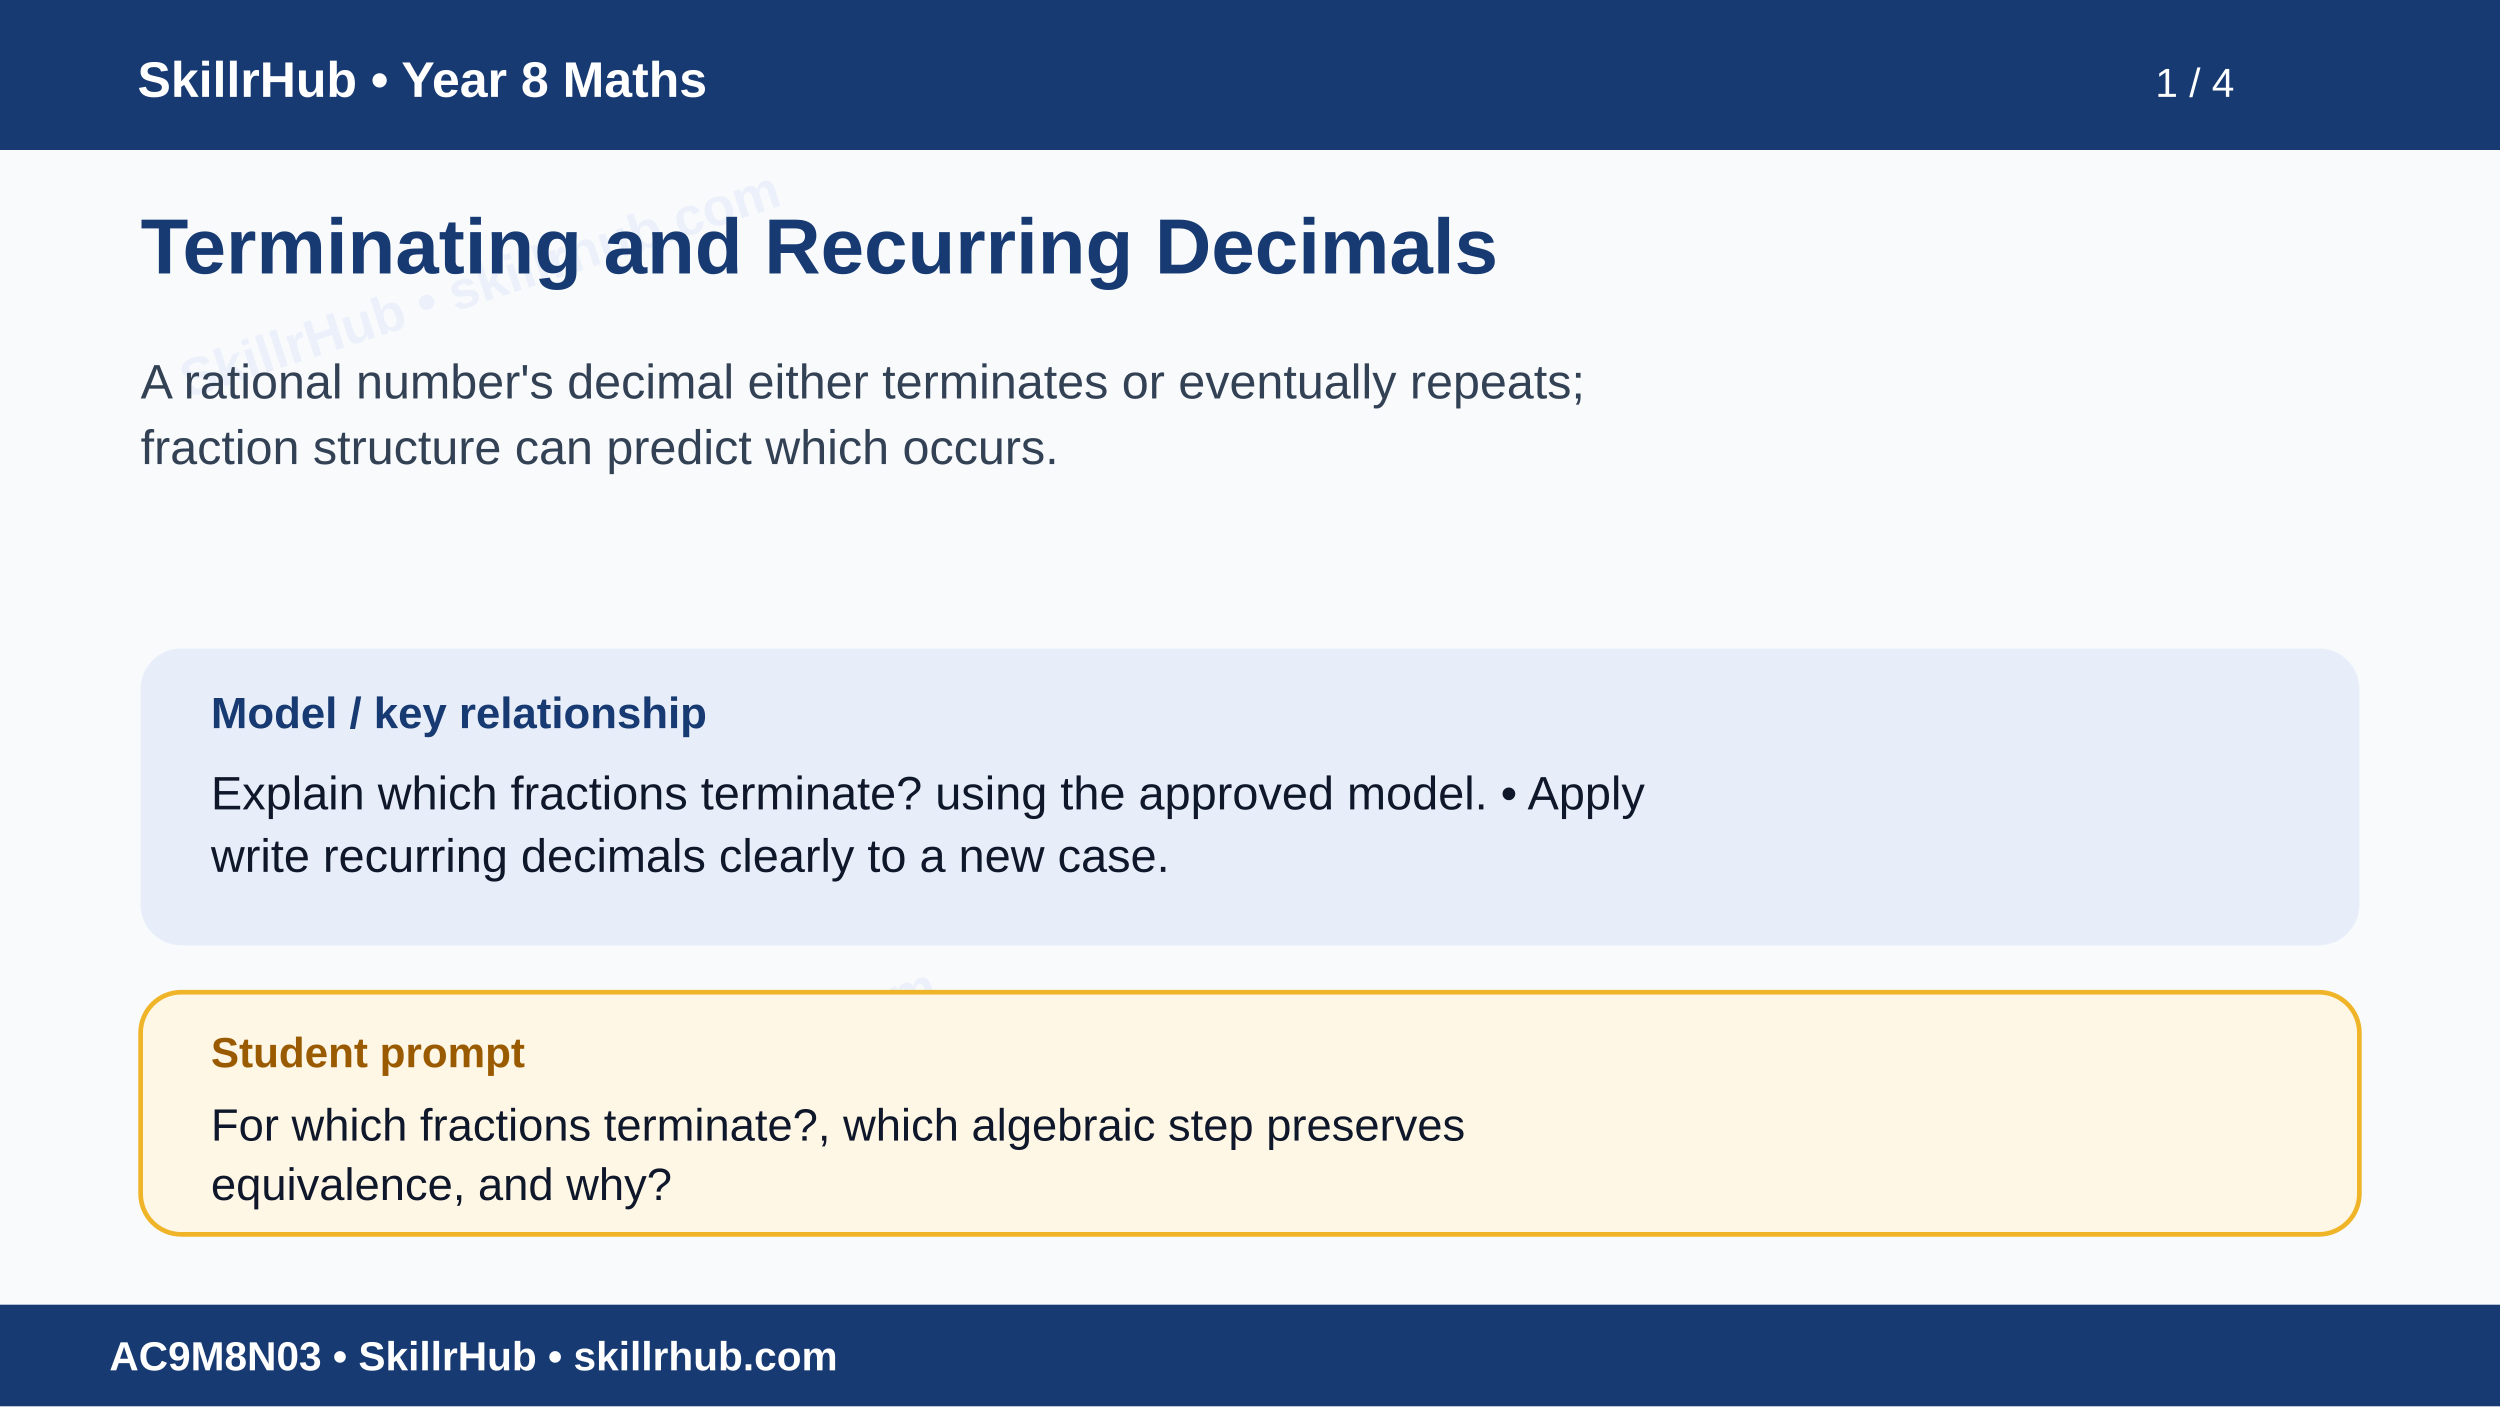
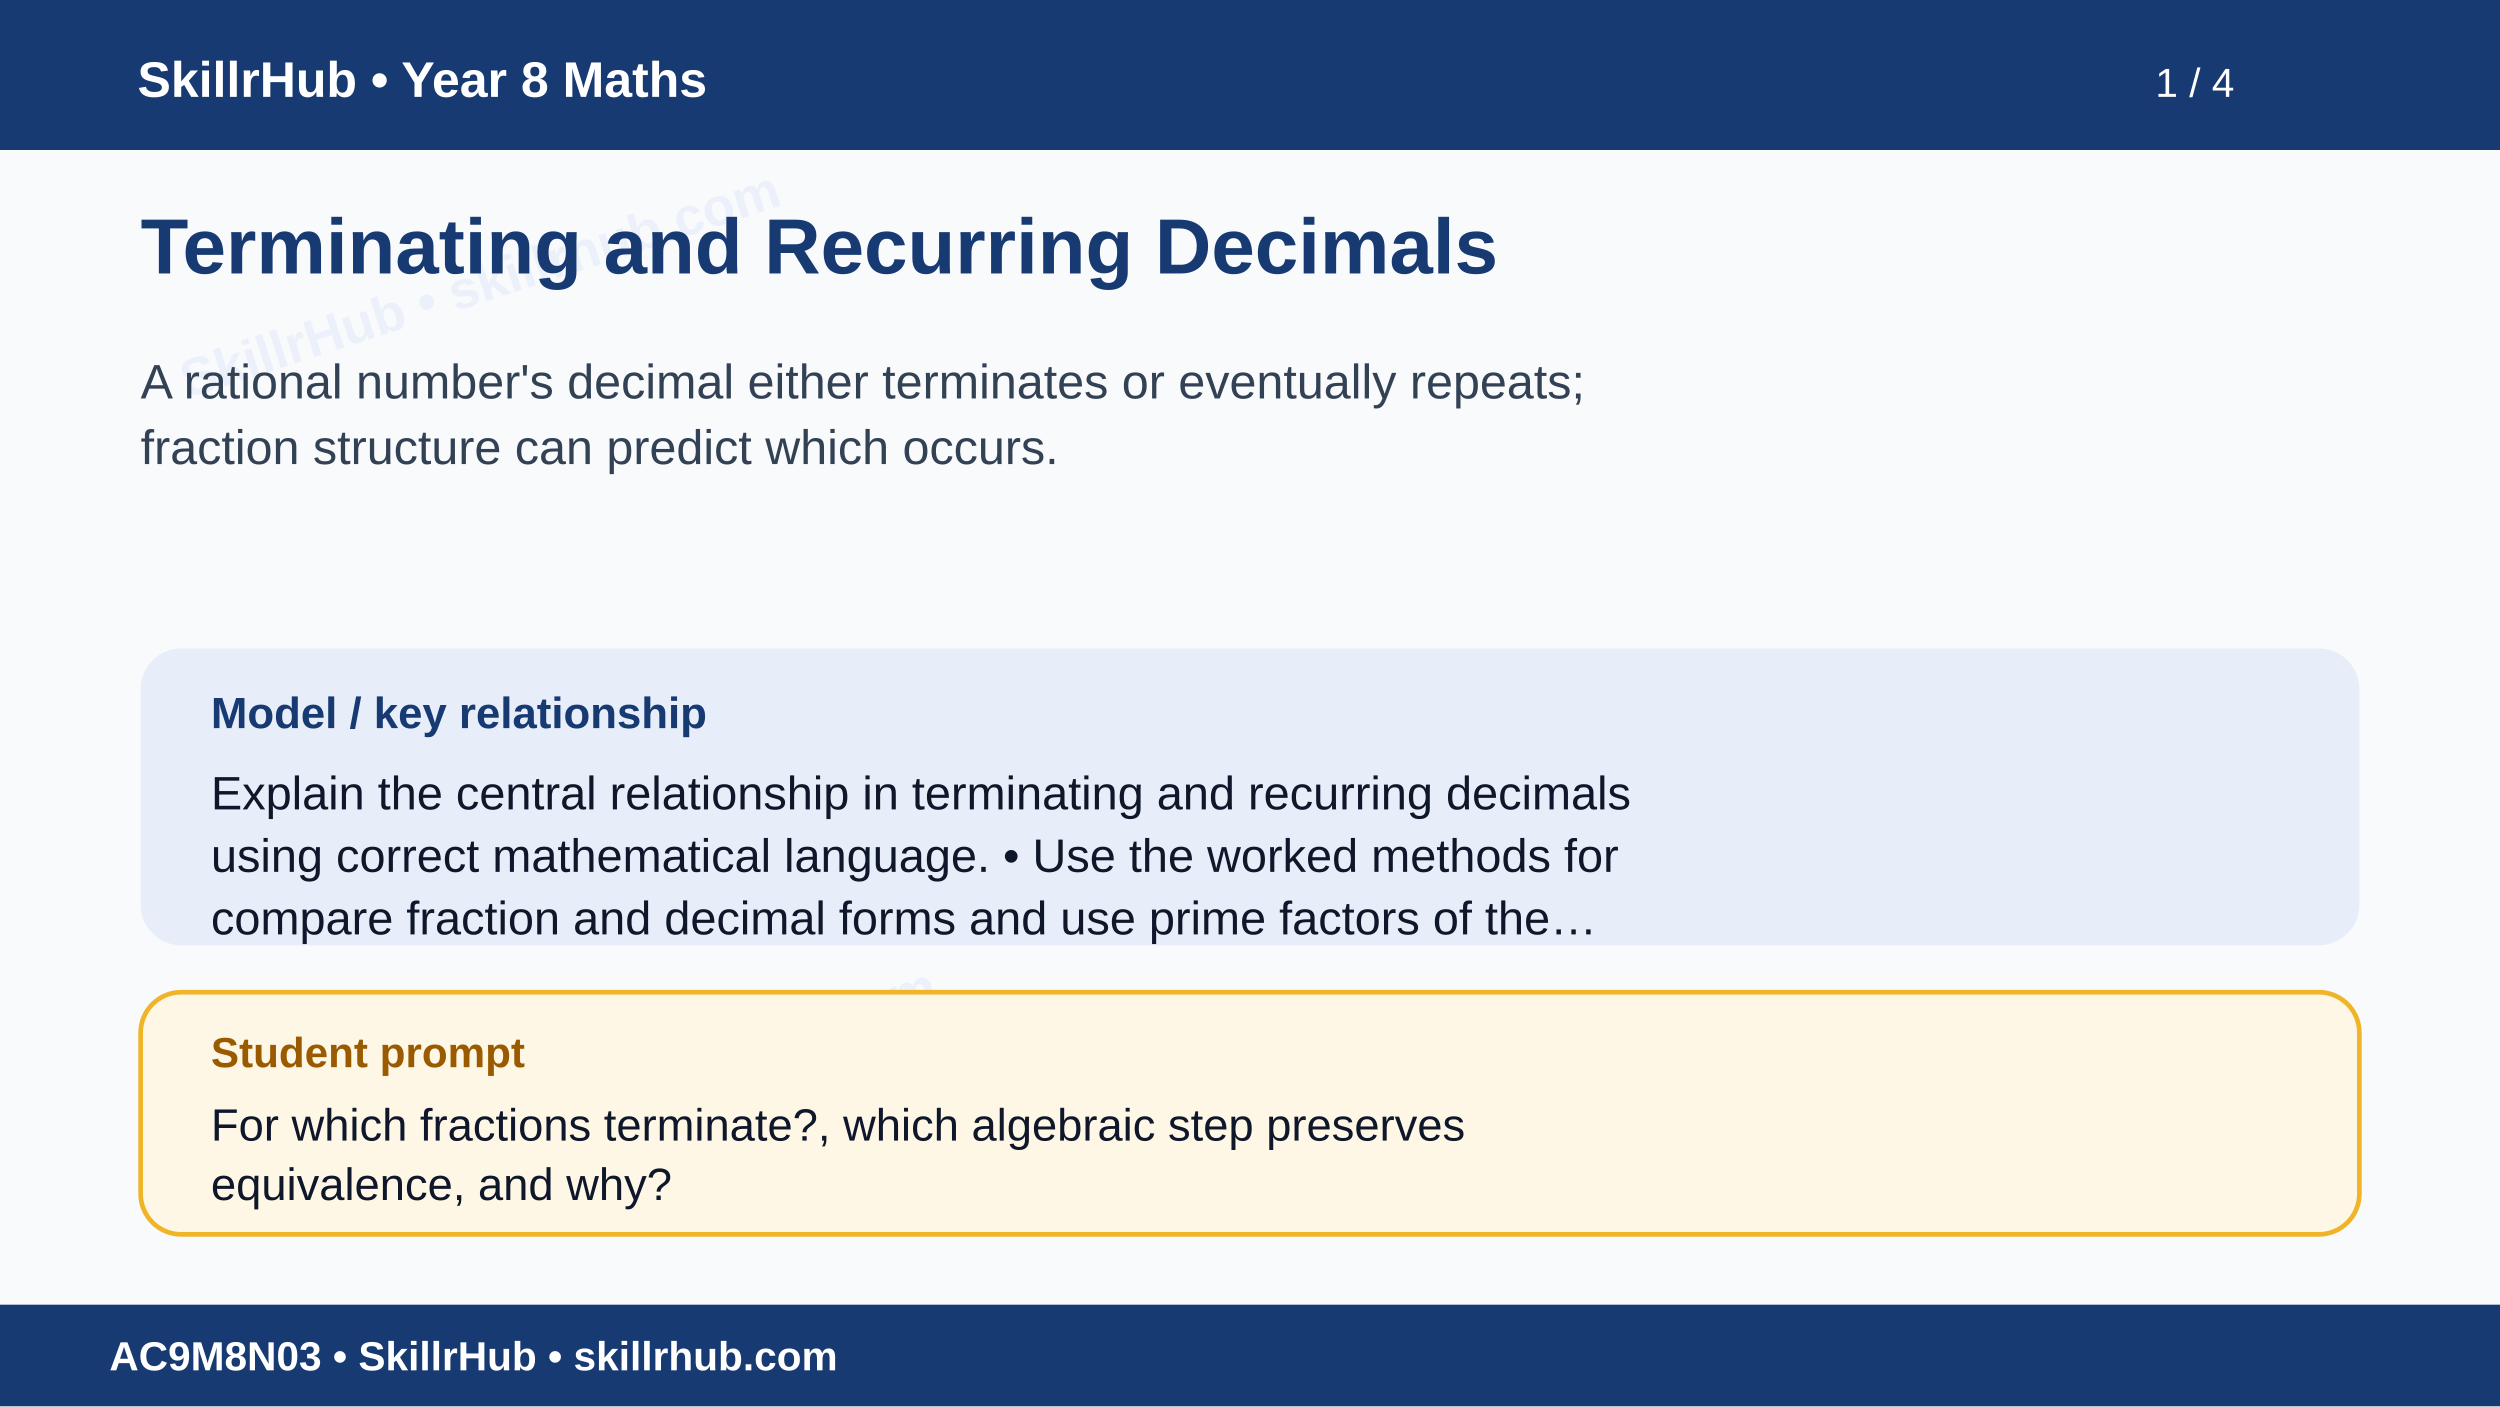
<svg xmlns="http://www.w3.org/2000/svg" width="1600" height="900" viewBox="0 0 1600 900" role="img" aria-labelledby="title desc">
  <rect width="1600" height="900" fill="#f8fafc" />
  <g opacity=".055" fill="#1d4ed8" font-family="Arial,Helvetica,sans-serif" font-size="34" font-weight="700">
    <text x="120" y="255" transform="rotate(-18 120 255)">SkillrHub • skillrhub.com</text>
    <text x="790" y="560" transform="rotate(-18 790 560)">SkillrHub • skillrhub.com</text>
    <text x="220" y="765" transform="rotate(-18 220 765)">SkillrHub • skillrhub.com</text>
  </g>
  <rect width="1600" height="96" fill="#173a72" />
  <text x="88" y="62" fill="#fff" font-family="Arial,Helvetica,sans-serif" font-size="32" font-weight="700">SkillrHub • Year 8 Maths</text>
  <text x="1430" y="62" text-anchor="end" fill="#fff" font-family="Arial,Helvetica,sans-serif" font-size="26">1 / 4</text>
  <text x="90" y="175" fill="#173a72" font-family="Arial,Helvetica,sans-serif" font-size="50" font-weight="700">Terminating and Recurring Decimals</text>
  <text x="90" y="255" fill="#334155" font-family="Arial,Helvetica,sans-serif" font-size="31" font-weight="400">A rational number's decimal either terminates or eventually repeats;</text>
  <text x="90" y="297" fill="#334155" font-family="Arial,Helvetica,sans-serif" font-size="31" font-weight="400">fraction structure can predict which occurs.</text>
  <rect x="90" y="415" width="1420" height="190" rx="26" fill="#e8eef9" />
  <text x="135" y="466" fill="#173a72" font-family="Arial,Helvetica,sans-serif" font-size="28" font-weight="700">Model / key relationship</text>
-   <text x="135" y="518" fill="#0f172a" font-family="Arial,Helvetica,sans-serif" font-size="30" font-weight="400">Explain which fractions terminate? using the approved model. • Apply</text>
-   <text x="135" y="558" fill="#0f172a" font-family="Arial,Helvetica,sans-serif" font-size="30" font-weight="400">write recurring decimals clearly to a new case.</text>
+   <text x="135" y="518" fill="#0f172a" font-family="Arial,Helvetica,sans-serif" font-size="30" font-weight="400">Explain the central relationship in terminating and recurring decimals</text>
+   <text x="135" y="558" fill="#0f172a" font-family="Arial,Helvetica,sans-serif" font-size="30" font-weight="400">using correct mathematical language. • Use the worked methods for</text>
+   <text x="135" y="598" fill="#0f172a" font-family="Arial,Helvetica,sans-serif" font-size="30" font-weight="400">compare fraction and decimal forms and use prime factors of the…</text>
  <rect x="90" y="635" width="1420" height="155" rx="26" fill="#fff7e6" stroke="#f0b429" stroke-width="3" />
  <text x="135" y="683" fill="#9a5b00" font-family="Arial,Helvetica,sans-serif" font-size="27" font-weight="700">Student prompt</text>
  <text x="135" y="730" fill="#0f172a" font-family="Arial,Helvetica,sans-serif" font-size="29" font-weight="400">For which fractions terminate?, which algebraic step preserves</text>
  <text x="135" y="768" fill="#0f172a" font-family="Arial,Helvetica,sans-serif" font-size="29" font-weight="400">equivalence, and why?</text>
  <rect y="835" width="1600" height="65" fill="#173a72" />
  <text x="70" y="877" fill="#fff" font-family="Arial,Helvetica,sans-serif" font-size="26" font-weight="700">AC9M8N03 • SkillrHub • skillrhub.com</text>
</svg>
